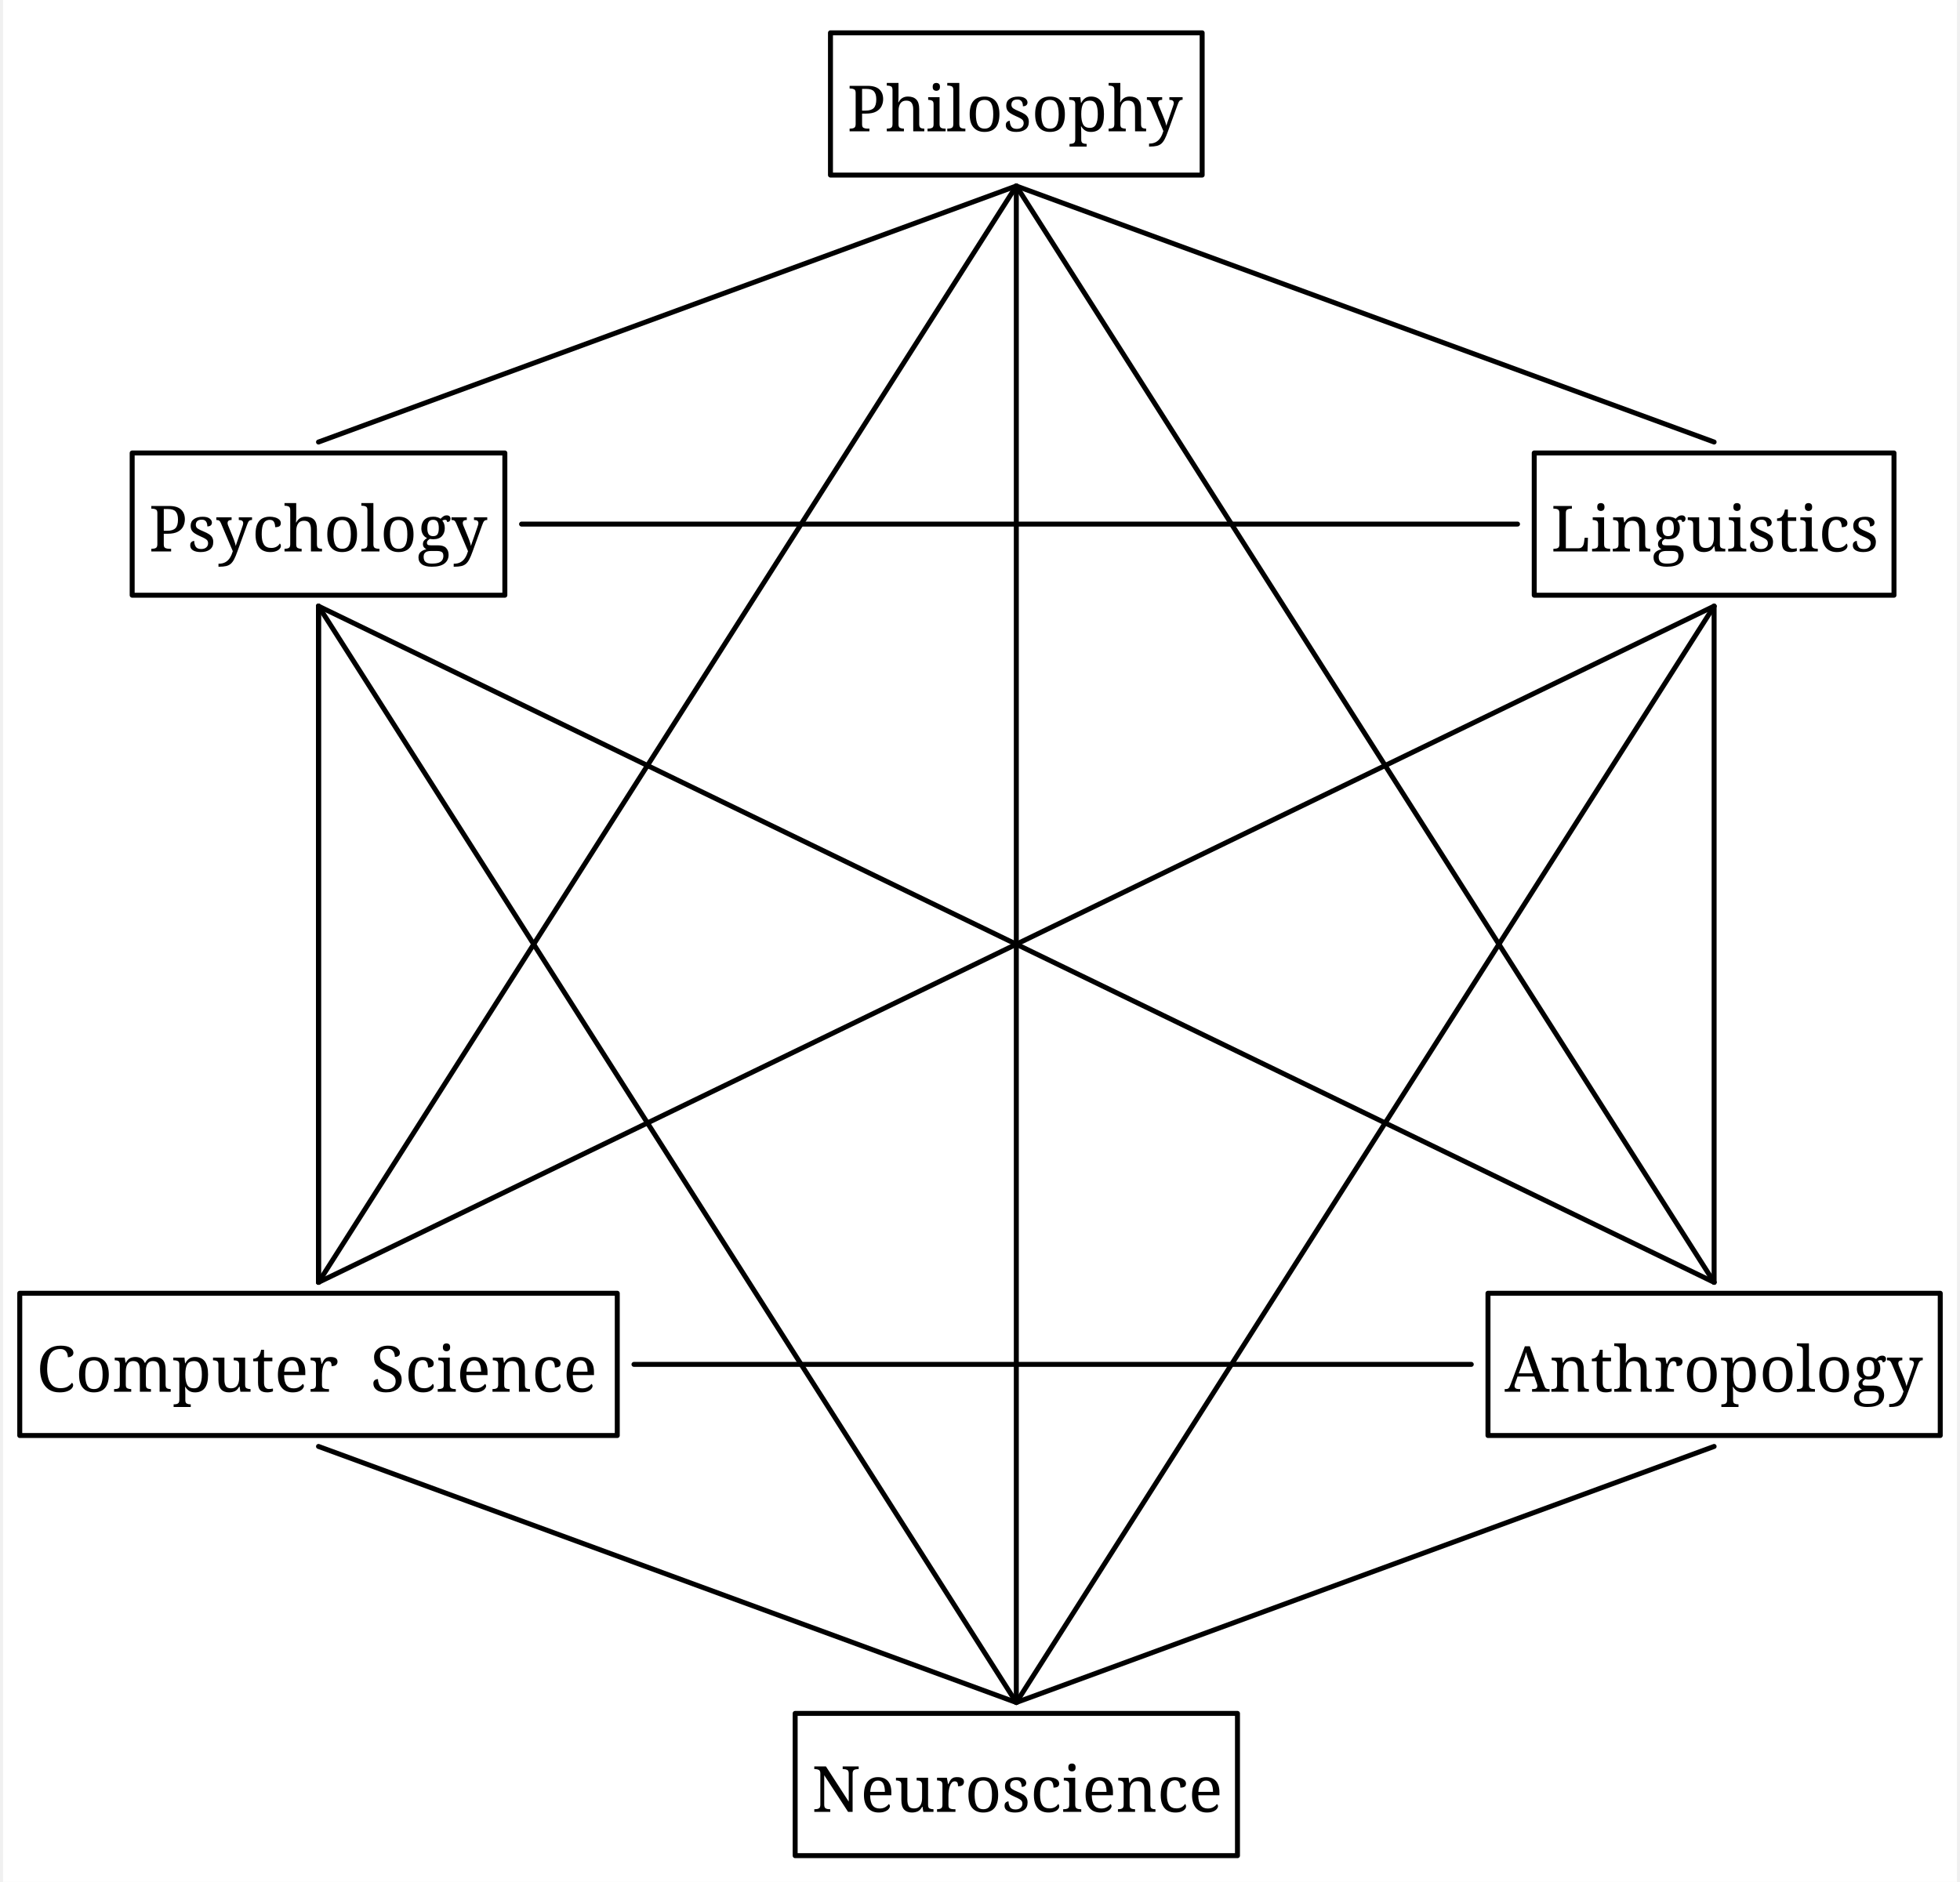
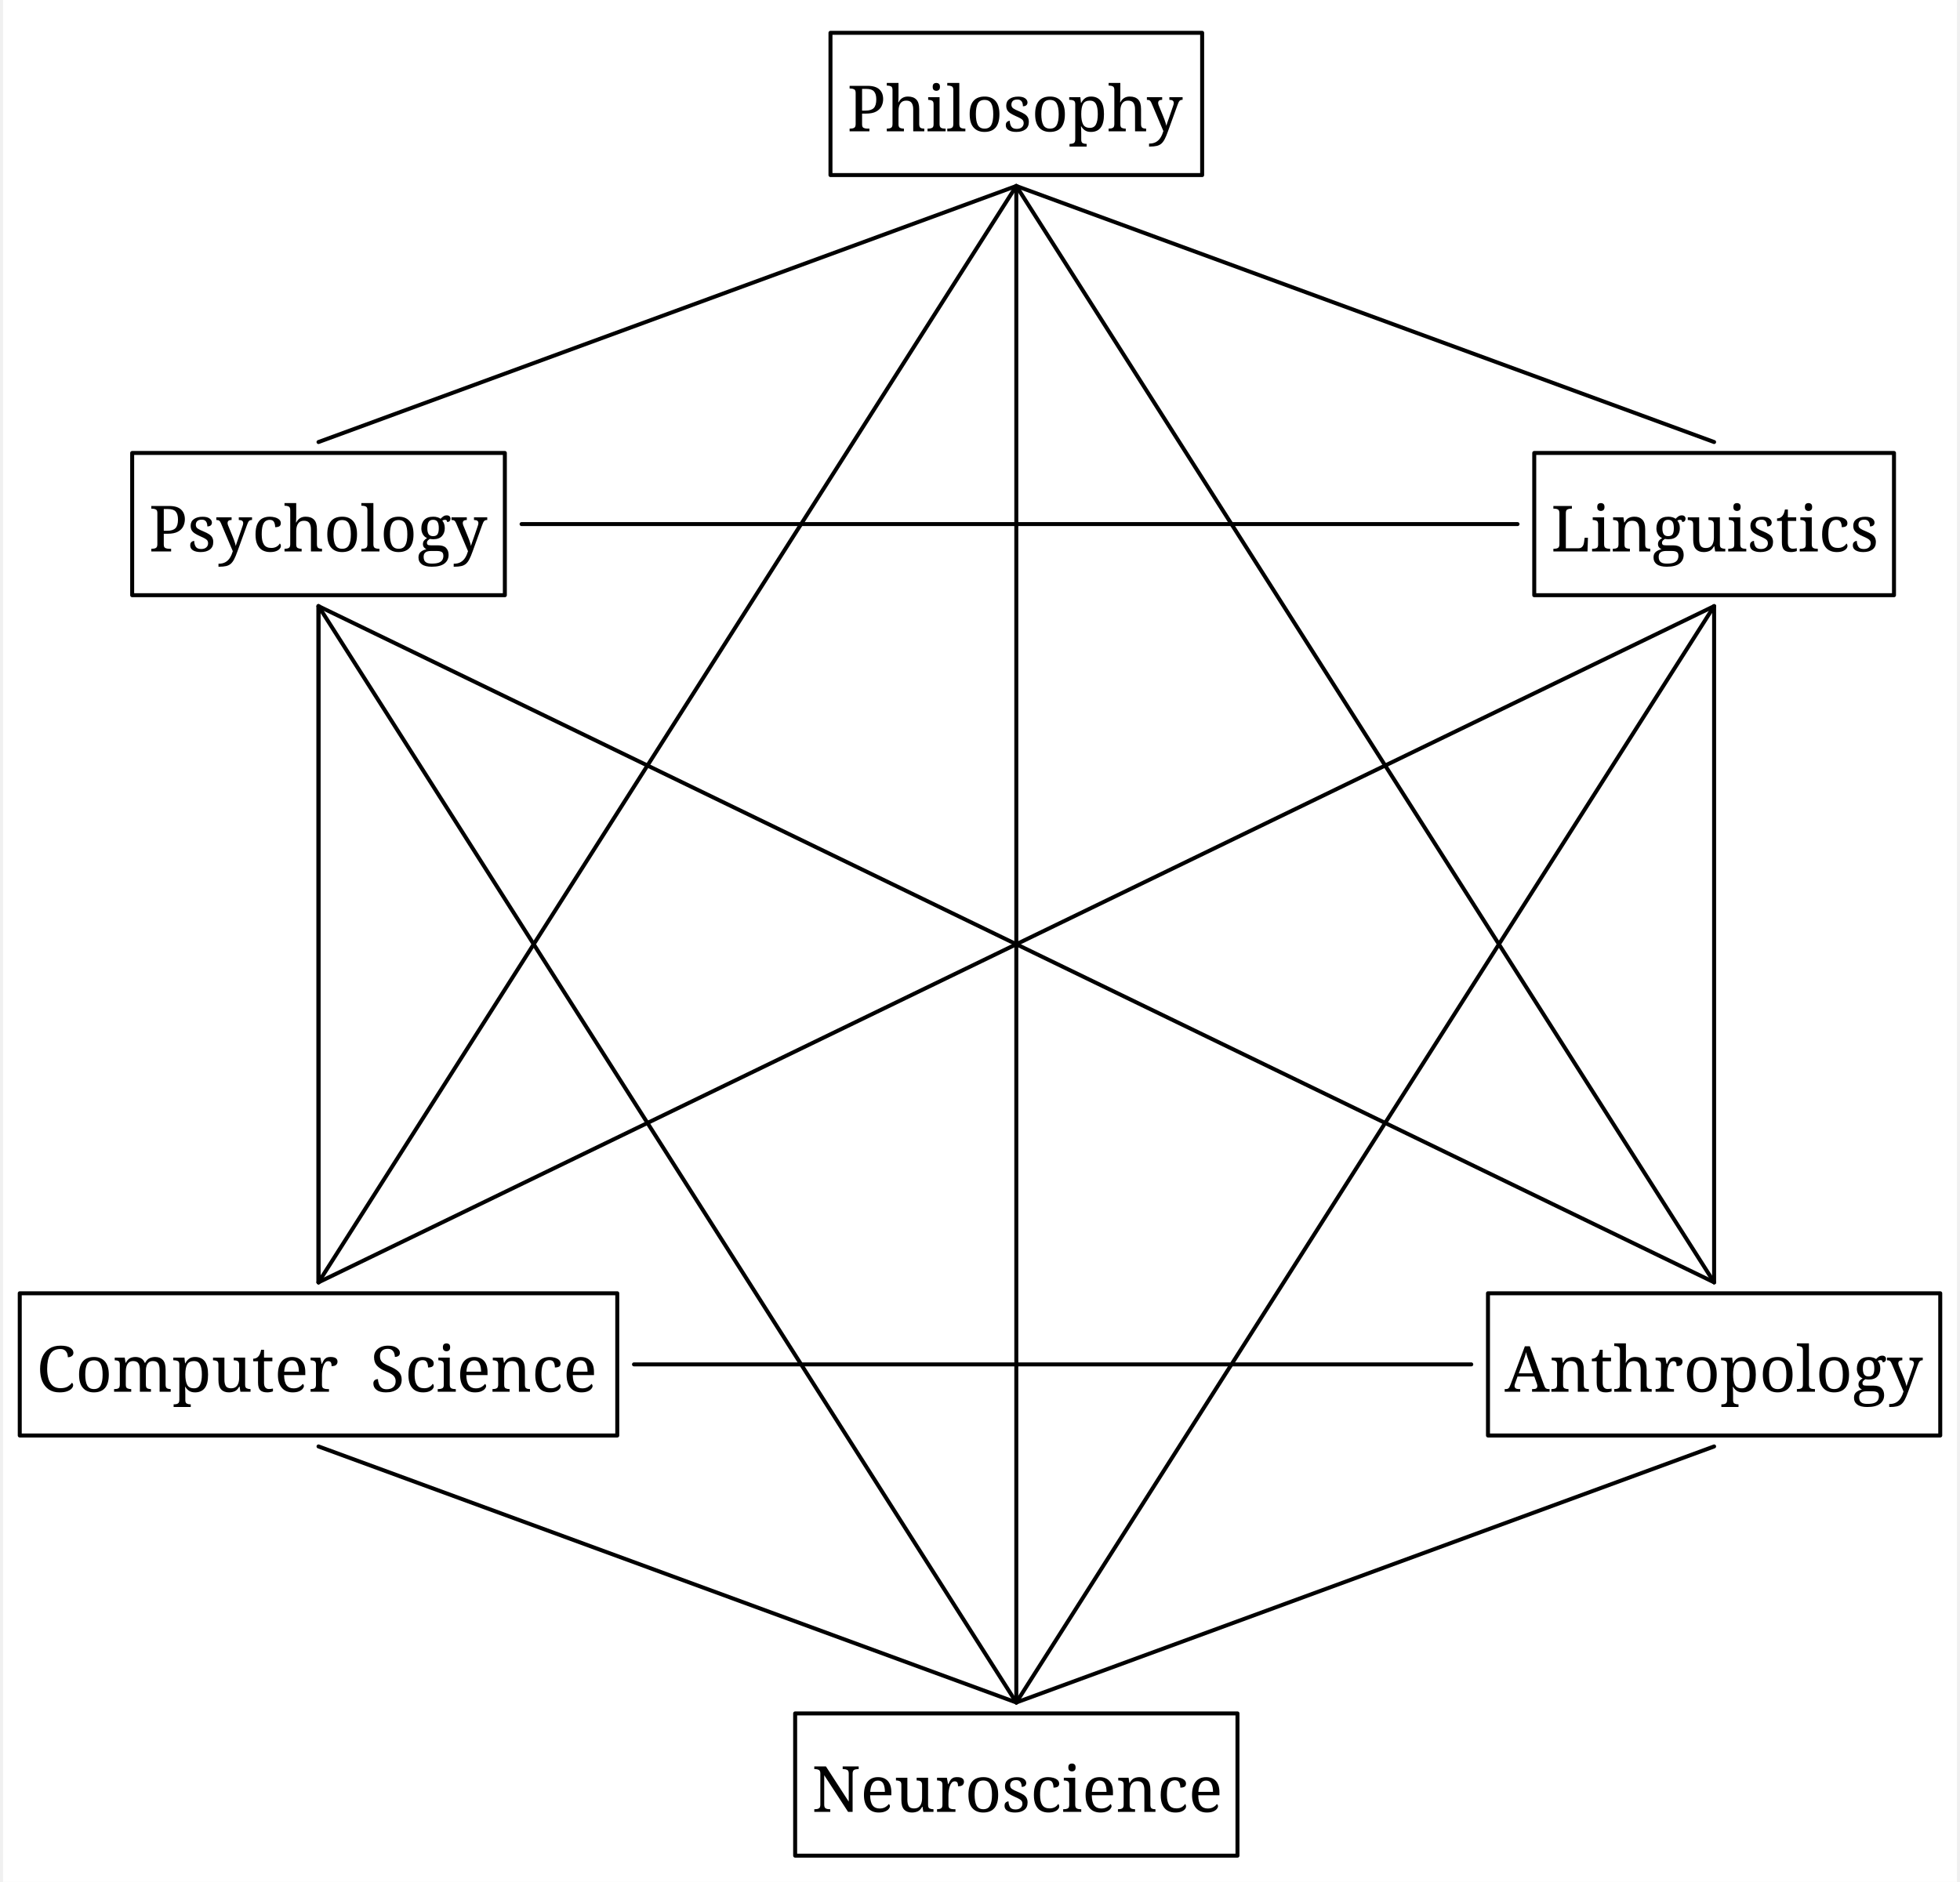
<svg xmlns="http://www.w3.org/2000/svg" width="1947.2" height="1870.0" viewBox="0, 0, 1964.0, 1892.0" version="1.1">
  <defs>
    <marker id="arrow" markerUnits="userSpaceOnUse" viewBox="0 0 10 10" refX="10" refY="5" markerWidth="33.6" markerHeight="33.6" orient="auto">
      <path d="M 0 0 L 10 5 L 0 10" fill="black" />
    </marker>
    <marker id="arrowBackward" markerUnits="userSpaceOnUse" viewBox="0 0 10 10" refX="5" refY="5" markerWidth="33.6" markerHeight="33.6" orient="auto">
      <path d="M 0 0 L 10 5 L 0 10 z" fill="black" />
    </marker>
    <marker id="arrowForward" markerUnits="userSpaceOnUse" viewBox="0 0 10 10" refX="5" refY="5" markerWidth="33.6" markerHeight="33.6" orient="auto">
      <path d="M 10 0 L 0 5 L 10 10 z" fill="black" />
    </marker>
    <marker id="arrowBothways" markerUnits="userSpaceOnUse" viewBox="0 0 30 10" refX="15" refY="5" markerWidth="100.8" markerHeight="33.6" orient="auto">
      <path d="M 0 5 L 10 0 L 10 5 L 20 5 L 20 0 L 30 5 L 20 10 L 20 5 L 10 5 L 10 10 z" fill="black" />
    </marker>
    <pattern id="hatchBlack" x="10" y="10" width="10" height="10" patternUnits="userSpaceOnUse" patternTransform="rotate(45)">
      <line x1="0" y="0" x2="0" y2="10" stroke="black" stroke-width="4" />
    </pattern>
    <pattern id="hatchForNode" x="10" y="10" width="10" height="10" patternUnits="userSpaceOnUse" patternTransform="rotate(45)">
      <line x1="0" y="0" x2="0" y2="10" stroke="black" stroke-width="4" />
    </pattern>
    <pattern id="hatchForLeaf" x="10" y="10" width="10" height="10" patternUnits="userSpaceOnUse" patternTransform="rotate(45)">
      <line x1="0" y="0" x2="0" y2="10" stroke="black" stroke-width="4" />
    </pattern>
  </defs>
  <rect x="0" y="0" width="1964.0" height="1892.0" stroke="none" fill="white" />"
- <text white-space="pre" alignment-baseline="text-top" style="fill: black; font-size: 64px;" x="848.5" y="132.0">
+ <text white-space="pre" alignment-baseline="text-top" style="fill: black; storoke-width: 0; font-size: 64px;" x="848.5" y="132.0">
    <tspan x="848.5" y="132.0" style="" text-decoration="" font-family="'Noto Serif', 'Noto Serif JP', OpenMoji, 'OpenMoji Color', 'OpenMoji Black', serif">Philosophy</tspan>
  </text>
-   <text white-space="pre" alignment-baseline="text-top" style="fill: black; font-size: 64px;" x="146.6" y="554.4">
+   <text white-space="pre" alignment-baseline="text-top" style="fill: black; storoke-width: 0; font-size: 64px;" x="146.6" y="554.4">
    <tspan x="146.6" y="554.4" style="" text-decoration="" font-family="'Noto Serif', 'Noto Serif JP', OpenMoji, 'OpenMoji Color', 'OpenMoji Black', serif">Psychology</tspan>
  </text>
-   <text white-space="pre" alignment-baseline="text-top" style="fill: black; font-size: 64px;" x="298.1" y="976.8">
+   <text white-space="pre" alignment-baseline="text-top" style="fill: black; storoke-width: 0; font-size: 64px;" x="298.1" y="976.8">
    <tspan x="298.1" y="976.8" style="" text-decoration="" font-family="'Noto Serif', 'Noto Serif JP', OpenMoji, 'OpenMoji Color', 'OpenMoji Black', serif">
      <tspan style="fill:none;">￭</tspan>
    </tspan>
  </text>
-   <text white-space="pre" alignment-baseline="text-top" style="fill: black; font-size: 64px;" x="33.6" y="1399.2">
+   <text white-space="pre" alignment-baseline="text-top" style="fill: black; storoke-width: 0; font-size: 64px;" x="33.6" y="1399.2">
    <tspan x="33.6" y="1399.2" style="" text-decoration="" font-family="'Noto Serif', 'Noto Serif JP', OpenMoji, 'OpenMoji Color', 'OpenMoji Black', serif">Computer<tspan style="fill:none;">￭</tspan>Science</tspan>
  </text>
-   <text white-space="pre" alignment-baseline="text-top" style="fill: black; font-size: 64px;" x="999.5" y="554.4">
+   <text white-space="pre" alignment-baseline="text-top" style="fill: black; storoke-width: 0; font-size: 64px;" x="999.5" y="554.4">
    <tspan x="999.5" y="554.4" style="" text-decoration="" font-family="'Noto Serif', 'Noto Serif JP', OpenMoji, 'OpenMoji Color', 'OpenMoji Black', serif">
      <tspan style="fill:none;">￭</tspan>
    </tspan>
  </text>
-   <text white-space="pre" alignment-baseline="text-top" style="fill: black; font-size: 64px;" x="999.5" y="976.8">
+   <text white-space="pre" alignment-baseline="text-top" style="fill: black; storoke-width: 0; font-size: 64px;" x="999.5" y="976.8">
    <tspan x="999.5" y="976.8" style="" text-decoration="" font-family="'Noto Serif', 'Noto Serif JP', OpenMoji, 'OpenMoji Color', 'OpenMoji Black', serif">
      <tspan style="fill:none;">￭</tspan>
    </tspan>
  </text>
-   <text white-space="pre" alignment-baseline="text-top" style="fill: black; font-size: 64px;" x="999.5" y="1399.2">
+   <text white-space="pre" alignment-baseline="text-top" style="fill: black; storoke-width: 0; font-size: 64px;" x="999.5" y="1399.2">
    <tspan x="999.5" y="1399.2" style="" text-decoration="" font-family="'Noto Serif', 'Noto Serif JP', OpenMoji, 'OpenMoji Color', 'OpenMoji Black', serif">
      <tspan style="fill:none;">￭</tspan>
    </tspan>
  </text>
-   <text white-space="pre" alignment-baseline="text-top" style="fill: black; font-size: 64px;" x="813.0" y="1821.6">
+   <text white-space="pre" alignment-baseline="text-top" style="fill: black; storoke-width: 0; font-size: 64px;" x="813.0" y="1821.6">
    <tspan x="813.0" y="1821.6" style="" text-decoration="" font-family="'Noto Serif', 'Noto Serif JP', OpenMoji, 'OpenMoji Color', 'OpenMoji Black', serif">Neuroscience</tspan>
  </text>
-   <text white-space="pre" alignment-baseline="text-top" style="fill: black; font-size: 64px;" x="1555.9" y="554.4">
+   <text white-space="pre" alignment-baseline="text-top" style="fill: black; storoke-width: 0; font-size: 64px;" x="1555.9" y="554.4">
    <tspan x="1555.9" y="554.4" style="" text-decoration="" font-family="'Noto Serif', 'Noto Serif JP', OpenMoji, 'OpenMoji Color', 'OpenMoji Black', serif">Linguistics</tspan>
  </text>
-   <text white-space="pre" alignment-baseline="text-top" style="fill: black; font-size: 64px;" x="1700.9" y="976.8">
+   <text white-space="pre" alignment-baseline="text-top" style="fill: black; storoke-width: 0; font-size: 64px;" x="1700.9" y="976.8">
    <tspan x="1700.9" y="976.8" style="" text-decoration="" font-family="'Noto Serif', 'Noto Serif JP', OpenMoji, 'OpenMoji Color', 'OpenMoji Black', serif">
      <tspan style="fill:none;">￭</tspan>
    </tspan>
  </text>
-   <text white-space="pre" alignment-baseline="text-top" style="fill: black; font-size: 64px;" x="1509.4" y="1399.2">
+   <text white-space="pre" alignment-baseline="text-top" style="fill: black; storoke-width: 0; font-size: 64px;" x="1509.4" y="1399.2">
    <tspan x="1509.4" y="1399.2" style="" text-decoration="" font-family="'Noto Serif', 'Noto Serif JP', OpenMoji, 'OpenMoji Color', 'OpenMoji Black', serif">Anthropology</tspan>
  </text>
-   <line style="stroke:none; stroke-width:5; stroke-linejoin:round; stroke-linecap:round;" x1="317.1" y1="444.4" x2="1018.5" y2="187.0" />
-   <line style="stroke:none; stroke-width:5; stroke-linejoin:round; stroke-linecap:round;" x1="1018.5" y1="444.4" x2="1018.5" y2="187.0" />
-   <line style="stroke:none; stroke-width:5; stroke-linejoin:round; stroke-linecap:round;" x1="1719.9" y1="444.4" x2="1018.5" y2="187.0" />
-   <line style="stroke:none; stroke-width:5; stroke-linejoin:round; stroke-linecap:round;" x1="317.1" y1="866.8" x2="317.1" y2="609.4" />
-   <line style="stroke:none; stroke-width:5; stroke-linejoin:round; stroke-linecap:round;" x1="317.1" y1="1289.2" x2="317.1" y2="1031.8" />
-   <line style="stroke:none; stroke-width:5; stroke-linejoin:round; stroke-linecap:round;" x1="1018.5" y1="866.8" x2="1018.5" y2="609.4" />
-   <line style="stroke:none; stroke-width:5; stroke-linejoin:round; stroke-linecap:round;" x1="1018.5" y1="1289.2" x2="1018.5" y2="1031.8" />
-   <line style="stroke:none; stroke-width:5; stroke-linejoin:round; stroke-linecap:round;" x1="1018.5" y1="1711.6" x2="1018.5" y2="1454.2" />
-   <line style="stroke:none; stroke-width:5; stroke-linejoin:round; stroke-linecap:round;" x1="1719.9" y1="866.8" x2="1719.9" y2="609.4" />
-   <line style="stroke:none; stroke-width:5; stroke-linejoin:round; stroke-linecap:round;" x1="1719.9" y1="1289.2" x2="1719.9" y2="1031.8" />
-   <polygon style="stroke:black; stroke-width:5; fill:none; stroke-linejoin:round; stroke-linecap:round;" points="831.7,33.0 1205.3,33.0 1205.3,176.0 831.7,176.0" />
-   <polygon style="stroke:black; stroke-width:5; fill:none; stroke-linejoin:round; stroke-linecap:round;" points="129.8,455.4 504.4,455.4 504.4,598.4 129.8,598.4" />
-   <polygon style="stroke:black; stroke-width:5; fill:none; stroke-linejoin:round; stroke-linecap:round;" points="16.8,1300.2 617.4,1300.2 617.4,1443.2 16.8,1443.2" />
-   <polygon style="stroke:black; stroke-width:5; fill:none; stroke-linejoin:round; stroke-linecap:round;" points="796.2,1722.6 1240.8,1722.6 1240.8,1865.6 796.2,1865.6" />
-   <polygon style="stroke:black; stroke-width:5; fill:none; stroke-linejoin:round; stroke-linecap:round;" points="1539.1,455.4 1900.7,455.4 1900.7,598.4 1539.1,598.4" />
-   <polygon style="stroke:black; stroke-width:5; fill:none; stroke-linejoin:round; stroke-linecap:round;" points="1492.6,1300.2 1947.2,1300.2 1947.2,1443.2 1492.6,1443.2" />
-   <line x1="317.1" y1="444.4" x2="1018.5" y2="187.0" style="fill: none; stroke: black; stroke-width:5; stroke-linecap:round;" />
-   <line x1="317.1" y1="1289.2" x2="1018.5" y2="187.0" style="fill: none; stroke: black; stroke-width:5; stroke-linecap:round;" />
-   <line x1="1018.5" y1="1711.6" x2="1018.5" y2="187.0" style="fill: none; stroke: black; stroke-width:5; stroke-linecap:round;" />
-   <line x1="1719.9" y1="444.4" x2="1018.5" y2="187.0" style="fill: none; stroke: black; stroke-width:5; stroke-linecap:round;" />
-   <line x1="1719.9" y1="1289.2" x2="1018.5" y2="187.0" style="fill: none; stroke: black; stroke-width:5; stroke-linecap:round;" />
-   <line x1="317.1" y1="1289.2" x2="317.1" y2="609.4" style="fill: none; stroke: black; stroke-width:5; stroke-linecap:round;" />
-   <line x1="317.1" y1="1289.2" x2="317.1" y2="609.4" style="fill: none; stroke: black; stroke-width:5; stroke-linecap:round;" />
-   <line x1="1018.5" y1="1711.6" x2="317.1" y2="609.4" style="fill: none; stroke: black; stroke-width:5; stroke-linecap:round;" />
-   <line x1="521.2" y1="526.9" x2="1522.3" y2="526.9" style="fill: none; stroke: black; stroke-width:5; stroke-linecap:round;" />
-   <line x1="1719.9" y1="1289.2" x2="317.1" y2="609.4" style="fill: none; stroke: black; stroke-width:5; stroke-linecap:round;" />
-   <line x1="1018.5" y1="1711.6" x2="317.1" y2="1454.2" style="fill: none; stroke: black; stroke-width:5; stroke-linecap:round;" />
-   <line x1="317.1" y1="1289.2" x2="1719.9" y2="609.4" style="fill: none; stroke: black; stroke-width:5; stroke-linecap:round;" />
-   <line x1="634.2" y1="1371.7" x2="1475.8" y2="1371.7" style="fill: none; stroke: black; stroke-width:5; stroke-linecap:round;" />
-   <line x1="1018.5" y1="1711.6" x2="1719.9" y2="609.4" style="fill: none; stroke: black; stroke-width:5; stroke-linecap:round;" />
-   <line x1="1018.5" y1="1711.6" x2="1719.9" y2="1454.2" style="fill: none; stroke: black; stroke-width:5; stroke-linecap:round;" />
-   <line x1="1719.9" y1="1289.2" x2="1719.9" y2="609.4" style="fill: none; stroke: black; stroke-width:5; stroke-linecap:round;" />
+   <line style="fill: none; stroke:none; stroke-width:4; stroke-linejoin:round; stroke-linecap:round;" x1="317.1" y1="444.4" x2="1018.5" y2="187.0" />
+   <line style="fill: none; stroke:none; stroke-width:4; stroke-linejoin:round; stroke-linecap:round;" x1="1018.5" y1="444.4" x2="1018.5" y2="187.0" />
+   <line style="fill: none; stroke:none; stroke-width:4; stroke-linejoin:round; stroke-linecap:round;" x1="1719.9" y1="444.4" x2="1018.5" y2="187.0" />
+   <line style="fill: none; stroke:none; stroke-width:4; stroke-linejoin:round; stroke-linecap:round;" x1="317.1" y1="866.8" x2="317.1" y2="609.4" />
+   <line style="fill: none; stroke:none; stroke-width:4; stroke-linejoin:round; stroke-linecap:round;" x1="317.1" y1="1289.2" x2="317.1" y2="1031.8" />
+   <line style="fill: none; stroke:none; stroke-width:4; stroke-linejoin:round; stroke-linecap:round;" x1="1018.5" y1="866.8" x2="1018.5" y2="609.4" />
+   <line style="fill: none; stroke:none; stroke-width:4; stroke-linejoin:round; stroke-linecap:round;" x1="1018.5" y1="1289.2" x2="1018.5" y2="1031.8" />
+   <line style="fill: none; stroke:none; stroke-width:4; stroke-linejoin:round; stroke-linecap:round;" x1="1018.5" y1="1711.6" x2="1018.5" y2="1454.2" />
+   <line style="fill: none; stroke:none; stroke-width:4; stroke-linejoin:round; stroke-linecap:round;" x1="1719.9" y1="866.8" x2="1719.9" y2="609.4" />
+   <line style="fill: none; stroke:none; stroke-width:4; stroke-linejoin:round; stroke-linecap:round;" x1="1719.9" y1="1289.2" x2="1719.9" y2="1031.8" />
+   <polygon style="stroke:black; stroke-width:4; fill:none; stroke-linejoin:round; stroke-linecap:round;" points="831.7,33.0 1205.3,33.0 1205.3,176.0 831.7,176.0" />
+   <polygon style="stroke:black; stroke-width:4; fill:none; stroke-linejoin:round; stroke-linecap:round;" points="129.8,455.4 504.4,455.4 504.4,598.4 129.8,598.4" />
+   <polygon style="stroke:black; stroke-width:4; fill:none; stroke-linejoin:round; stroke-linecap:round;" points="16.8,1300.2 617.4,1300.2 617.4,1443.2 16.8,1443.2" />
+   <polygon style="stroke:black; stroke-width:4; fill:none; stroke-linejoin:round; stroke-linecap:round;" points="796.2,1722.6 1240.8,1722.6 1240.8,1865.6 796.2,1865.6" />
+   <polygon style="stroke:black; stroke-width:4; fill:none; stroke-linejoin:round; stroke-linecap:round;" points="1539.1,455.4 1900.7,455.4 1900.7,598.4 1539.1,598.4" />
+   <polygon style="stroke:black; stroke-width:4; fill:none; stroke-linejoin:round; stroke-linecap:round;" points="1492.6,1300.2 1947.2,1300.2 1947.2,1443.2 1492.6,1443.2" />
+   <line x1="317.1" y1="444.4" x2="1018.5" y2="187.0" style="fill: none; stroke: black; stroke-width:4; stroke-linecap:round;" />
+   <line x1="317.1" y1="1289.2" x2="1018.5" y2="187.0" style="fill: none; stroke: black; stroke-width:4; stroke-linecap:round;" />
+   <line x1="1018.5" y1="1711.6" x2="1018.5" y2="187.0" style="fill: none; stroke: black; stroke-width:4; stroke-linecap:round;" />
+   <line x1="1719.9" y1="444.4" x2="1018.5" y2="187.0" style="fill: none; stroke: black; stroke-width:4; stroke-linecap:round;" />
+   <line x1="1719.9" y1="1289.2" x2="1018.5" y2="187.0" style="fill: none; stroke: black; stroke-width:4; stroke-linecap:round;" />
+   <line x1="317.1" y1="1289.2" x2="317.1" y2="609.4" style="fill: none; stroke: black; stroke-width:4; stroke-linecap:round;" />
+   <line x1="317.1" y1="1289.2" x2="317.1" y2="609.4" style="fill: none; stroke: black; stroke-width:4; stroke-linecap:round;" />
+   <line x1="1018.5" y1="1711.6" x2="317.1" y2="609.4" style="fill: none; stroke: black; stroke-width:4; stroke-linecap:round;" />
+   <line x1="521.2" y1="526.9" x2="1522.3" y2="526.9" style="fill: none; stroke: black; stroke-width:4; stroke-linecap:round;" />
+   <line x1="1719.9" y1="1289.2" x2="317.1" y2="609.4" style="fill: none; stroke: black; stroke-width:4; stroke-linecap:round;" />
+   <line x1="1018.5" y1="1711.6" x2="317.1" y2="1454.2" style="fill: none; stroke: black; stroke-width:4; stroke-linecap:round;" />
+   <line x1="317.1" y1="1289.2" x2="1719.9" y2="609.4" style="fill: none; stroke: black; stroke-width:4; stroke-linecap:round;" />
+   <line x1="634.2" y1="1371.7" x2="1475.8" y2="1371.7" style="fill: none; stroke: black; stroke-width:4; stroke-linecap:round;" />
+   <line x1="1018.5" y1="1711.6" x2="1719.9" y2="609.4" style="fill: none; stroke: black; stroke-width:4; stroke-linecap:round;" />
+   <line x1="1018.5" y1="1711.6" x2="1719.9" y2="1454.2" style="fill: none; stroke: black; stroke-width:4; stroke-linecap:round;" />
+   <line x1="1719.9" y1="1289.2" x2="1719.9" y2="609.4" style="fill: none; stroke: black; stroke-width:4; stroke-linecap:round;" />
</svg>
